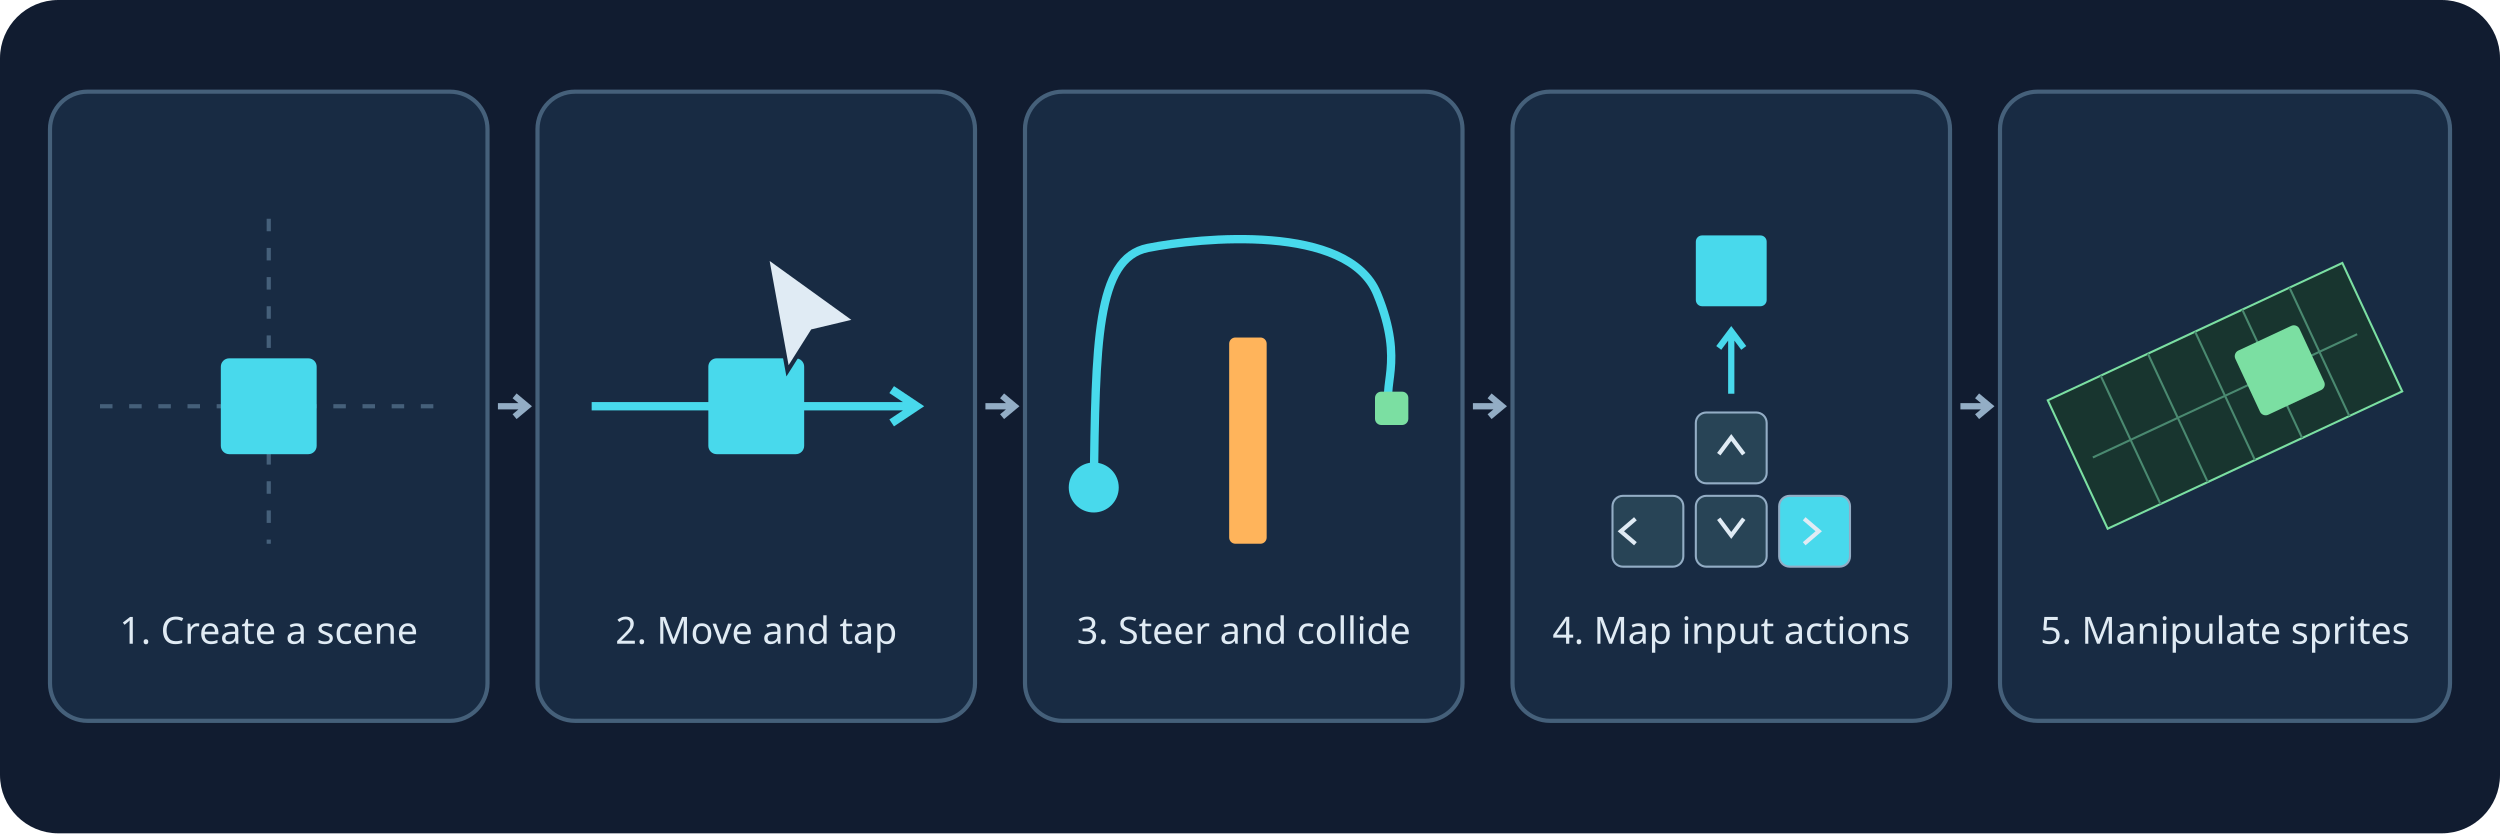
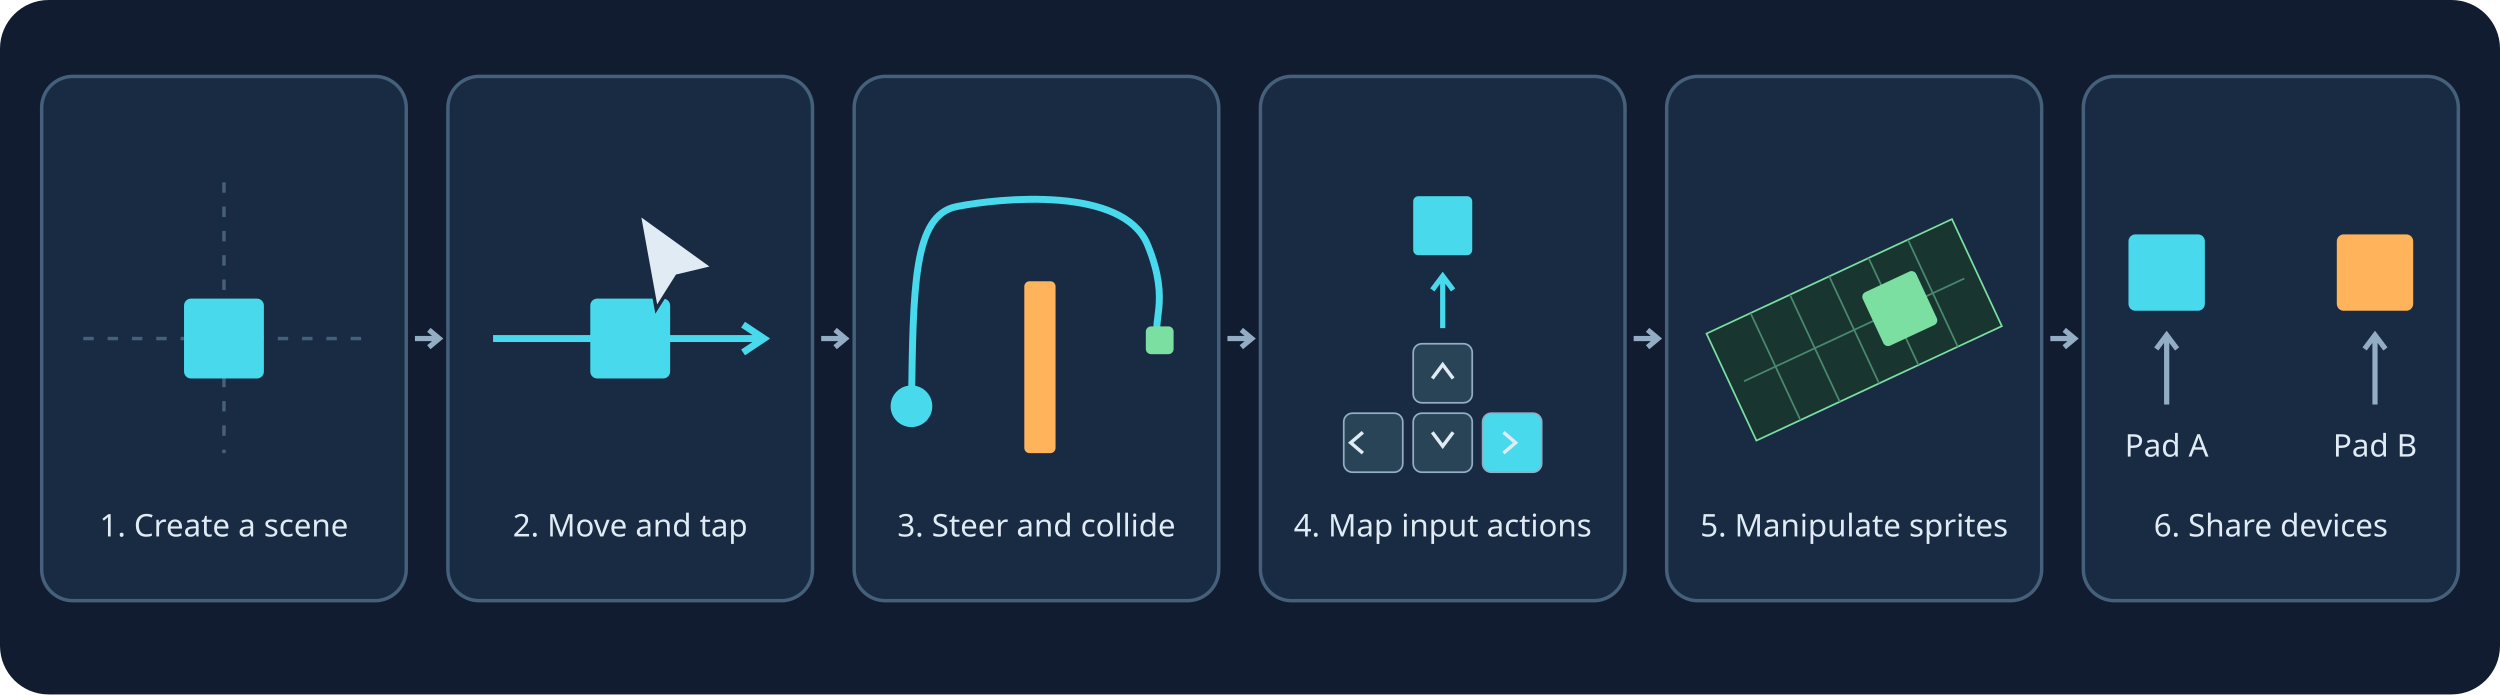
- <svg xmlns="http://www.w3.org/2000/svg" width="1200" height="400" viewBox="0 0 1200 400" role="img" aria-labelledby="title desc">
-   <rect width="1200" height="400" rx="28" fill="#111c30" />
+ <svg xmlns="http://www.w3.org/2000/svg" width="1440" height="400" viewBox="0 0 1440 400" role="img" aria-labelledby="title desc">
+   <rect width="1440" height="400" rx="28" fill="#111c30" />
  <g fill="#182b43" stroke="#45607a" stroke-width="2">
    <rect x="24" y="44" width="210" height="302" rx="18" />
    <rect x="258" y="44" width="210" height="302" rx="18" />
    <rect x="492" y="44" width="210" height="302" rx="18" />
    <rect x="726" y="44" width="210" height="302" rx="18" />
  </g>
  <path d="M239 195h14m-6-5 6 5-6 5M473 195h14m-6-5 6 5-6 5M707 195h14m-6-5 6 5-6 5" fill="none" stroke="#93adc5" stroke-width="3" />
  <path d="M48 195H210M129 105V261" stroke="#45607a" stroke-width="2" stroke-dasharray="6 8" />
  <rect x="106" y="172" width="46" height="46" rx="4" fill="#48d9ec" />
  <path d="M284 195H440m-12-8 12 8-12 8" fill="none" stroke="#48d9ec" stroke-width="4" />
  <rect x="340" y="172" width="46" height="46" rx="4" fill="#48d9ec" />
  <path d="M368 123l10 55 12-19 21-5z" fill="#e0ebf4" stroke="#182b43" stroke-width="2" />
  <rect x="590" y="162" width="18" height="99" rx="3" fill="#ffb45b" />
  <path d="M525 234C526 165 526 124 551 119S647 107 661 141 662 186 668 196" fill="none" stroke="#48d9ec" stroke-width="4" />
  <circle cx="525" cy="234" r="12" fill="#48d9ec" />
  <rect x="660" y="188" width="16" height="16" rx="3" fill="#7bdfa2" />
  <g fill="#284456" stroke="#93adc5">
    <rect x="814" y="198" width="34" height="34" rx="5" />
    <rect x="774" y="238" width="34" height="34" rx="5" />
    <rect x="814" y="238" width="34" height="34" rx="5" />
    <rect x="854" y="238" width="34" height="34" rx="5" fill="#48d9ec" />
  </g>
  <path d="m825 218 6-8 6 8m-52 31-7 6 7 6m40-12 6 8 6-8m29 0 7 6-7 6" fill="none" stroke="#e0ebf4" stroke-width="2" />
  <rect x="814" y="113" width="34" height="34" rx="3" fill="#48d9ec" />
  <path d="M831 189v-30m-6 8 6-8 6 8" fill="none" stroke="#48d9ec" stroke-width="3" />
  <g font-family="system-ui, sans-serif" fill="#e0ebf4" font-size="18" text-anchor="middle">
    <text x="129" y="309">1. Create a scene</text>
    <text x="363" y="309">2. Move and tap</text>
    <text x="597" y="309">3. Steer and collide</text>
    <text x="831" y="309">4. Map input actions</text>
  </g>
  <rect x="960" y="44" width="216" height="302" rx="18" fill="#182b43" stroke="#45607a" stroke-width="2" />
  <path d="M941 195h14m-6-5 6 5-6 5" fill="none" stroke="#93adc5" stroke-width="3" />
  <g transform="translate(1068 190) rotate(-25)">
    <rect x="-78" y="-34" width="156" height="68" fill="#18352f" stroke="#7bdfa2" />
    <path d="M-50-34v68m25-68v68m25-68v68m25-68v68m25-68v68M-70 0H70" stroke="#4a8970" />
    <rect x="12" y="-17" width="34" height="34" rx="3" fill="#7bdfa2" />
  </g>
  <text x="1068" y="309" font-family="system-ui,sans-serif" fill="#e0ebf4" font-size="18" text-anchor="middle">5. Manipulate sprites</text>
+   <rect x="1200" y="44" width="216" height="302" rx="18" fill="#182b43" stroke="#45607a" stroke-width="2" />
+   <path d="M1181 195h14m-6-5 6 5-6 5" fill="none" stroke="#93adc5" stroke-width="3" />
+   <rect x="1226" y="135" width="44" height="44" rx="4" fill="#48d9ec" />
+   <rect x="1346" y="135" width="44" height="44" rx="4" fill="#ffb45b" />
+   <path d="M1248 233v-40m-6 8 6-8 6 8M1368 233v-40m-6 8 6-8 6 8" fill="none" stroke="#93adc5" stroke-width="3" />
+   <g font-family="system-ui,sans-serif" fill="#e0ebf4" font-size="18" text-anchor="middle">
+     <text x="1248" y="263">Pad A</text>
+     <text x="1368" y="263">Pad B</text>
+     <text x="1308" y="309">6. Share devices</text>
+   </g>
</svg>
